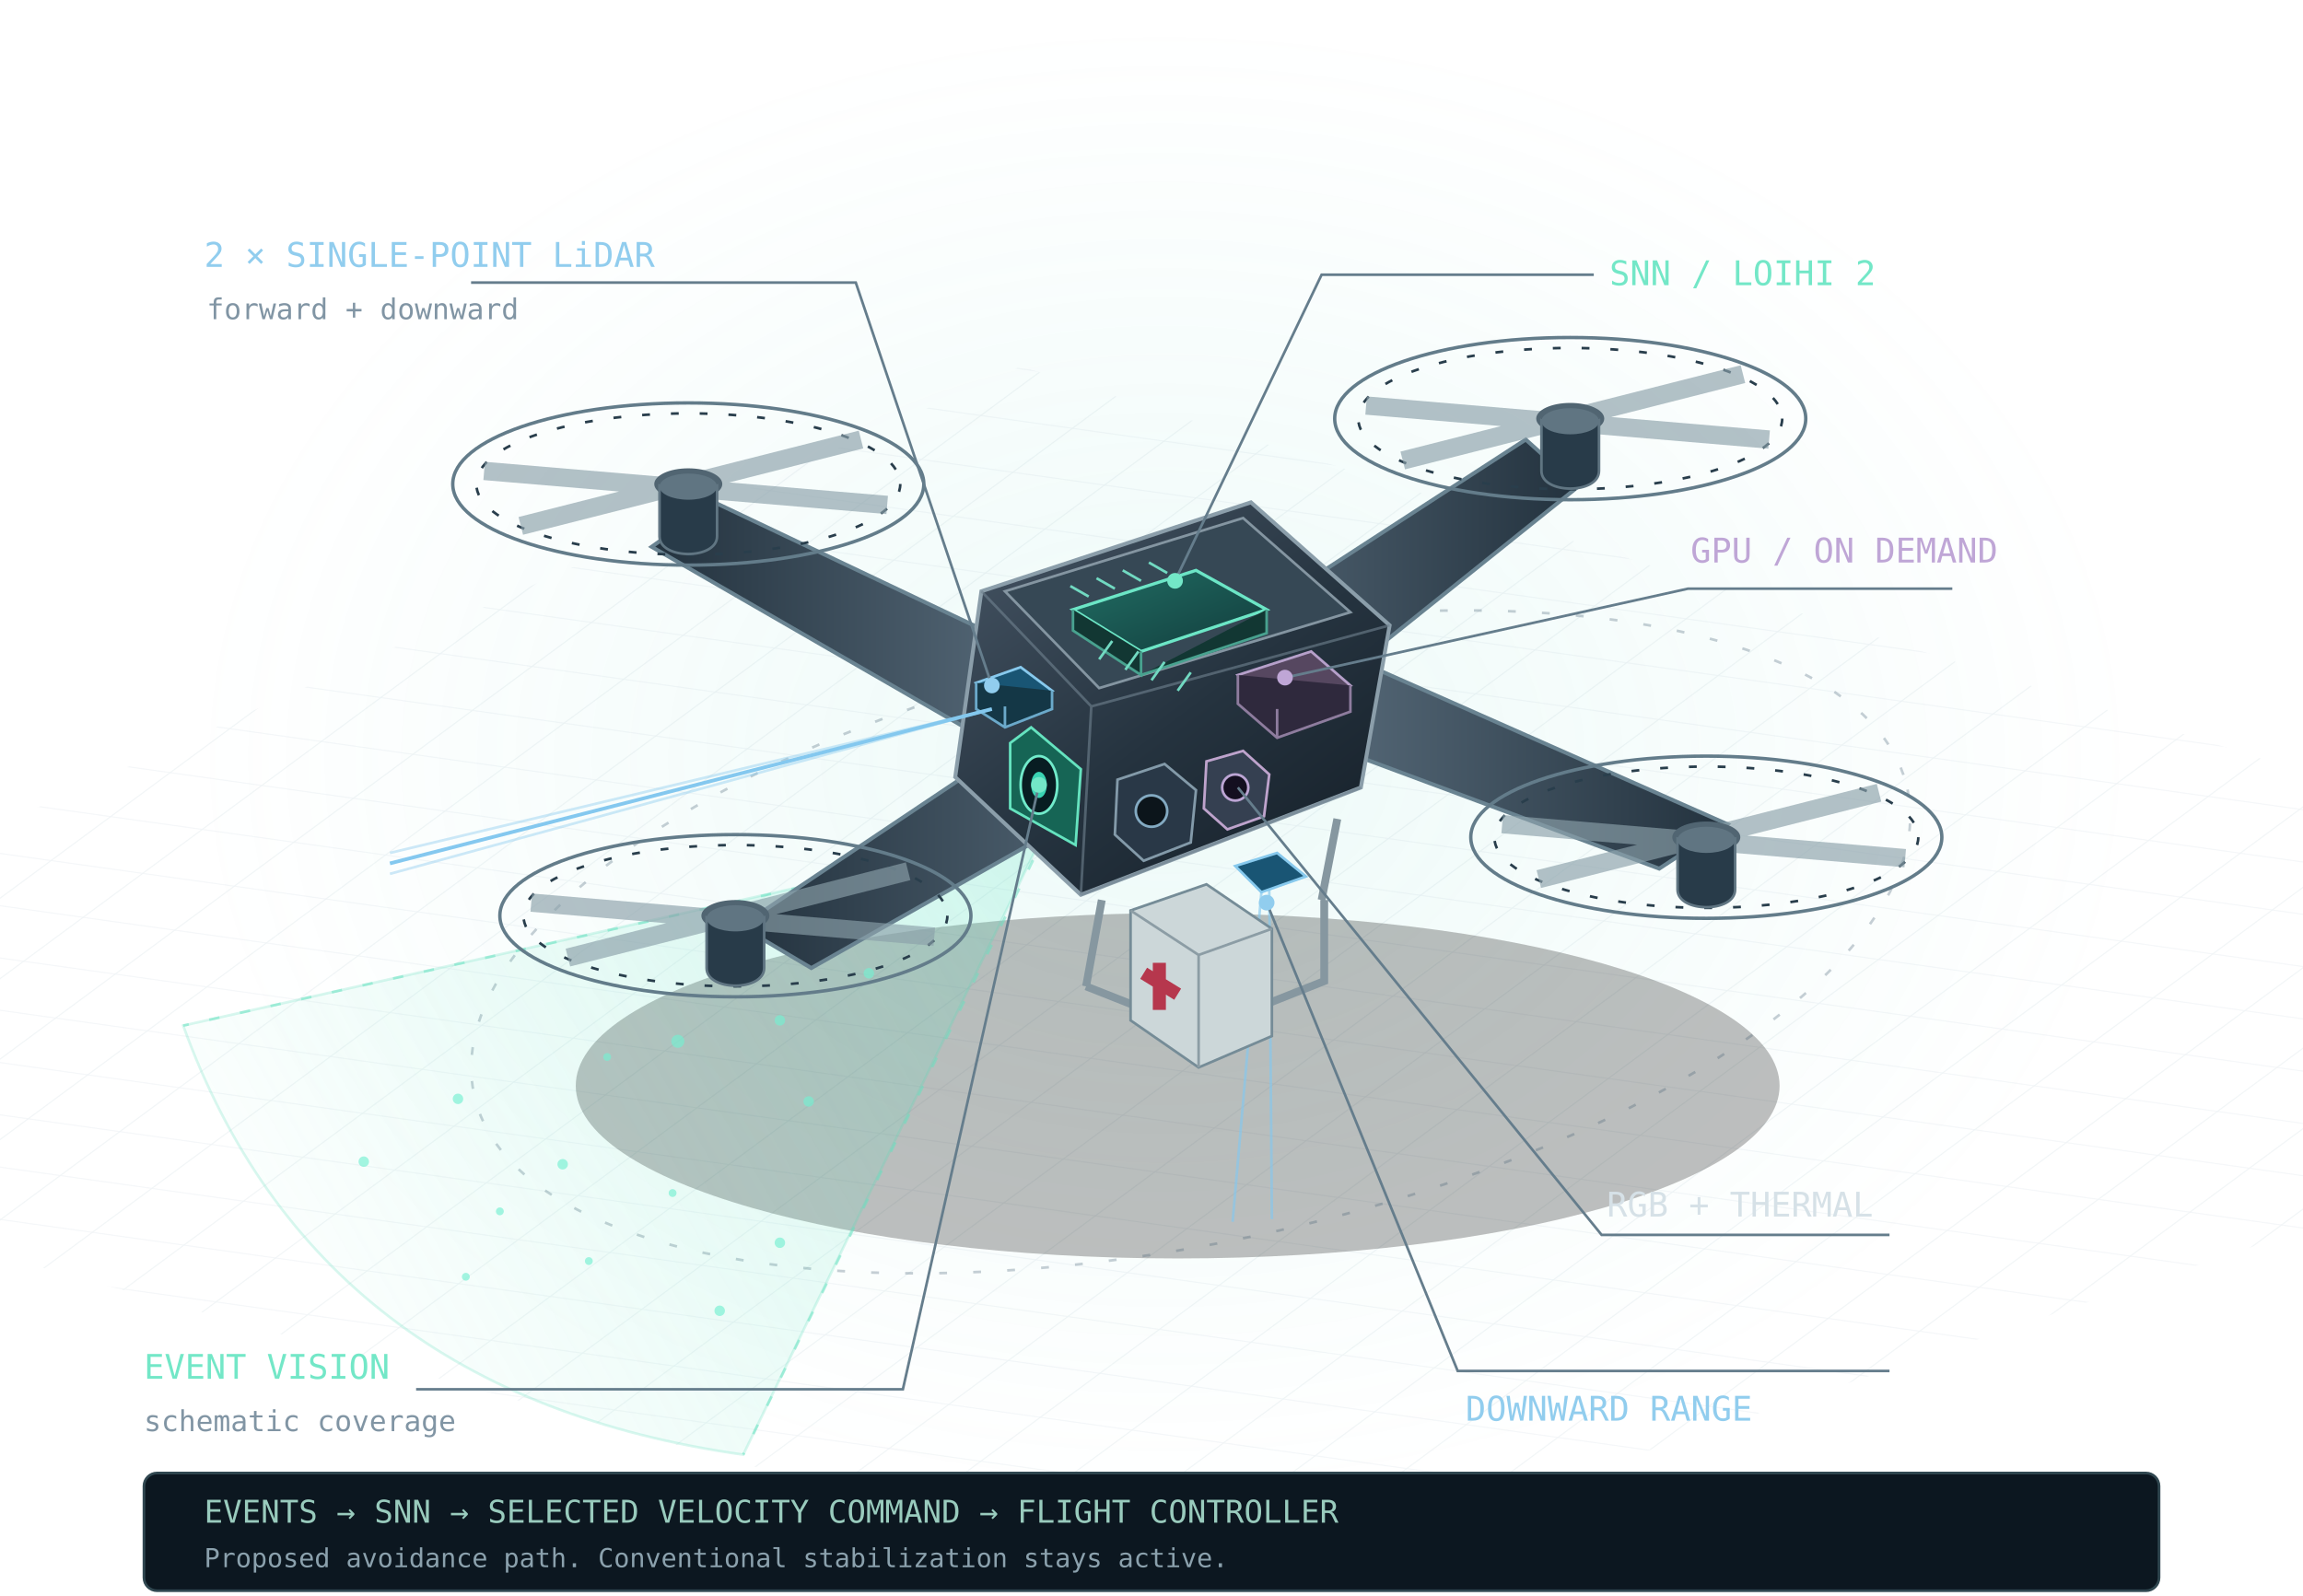
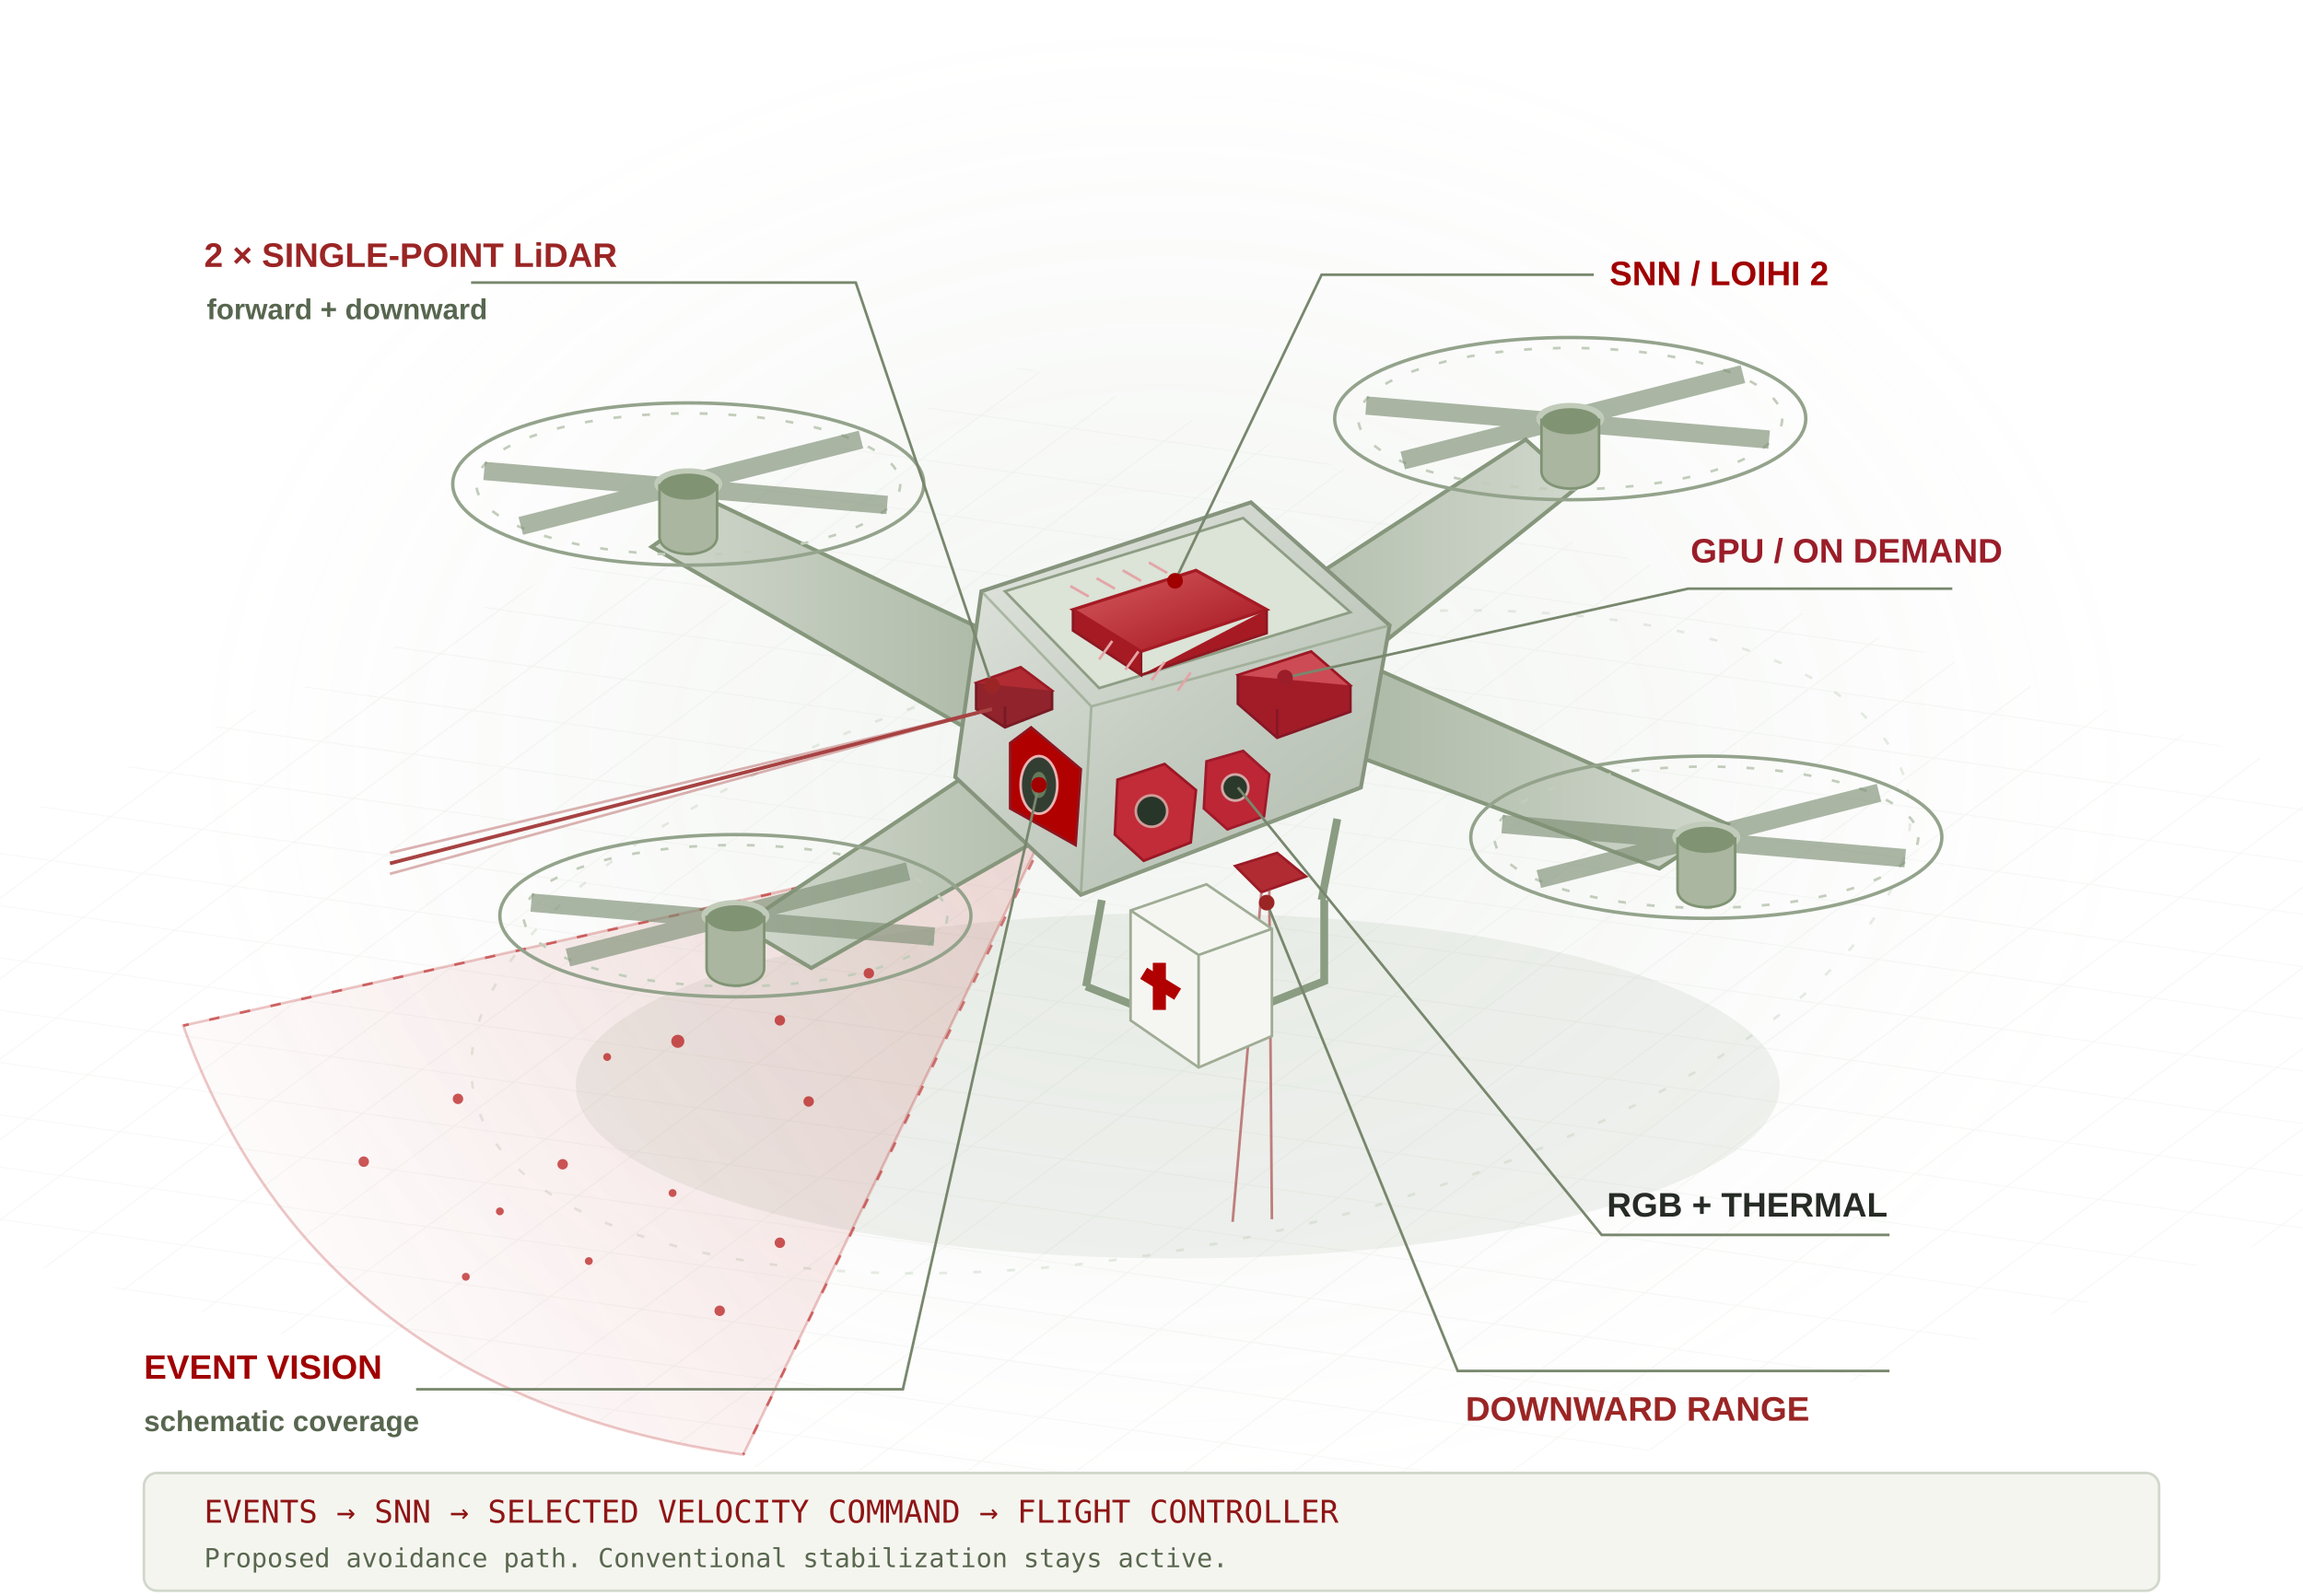
<svg xmlns="http://www.w3.org/2000/svg" viewBox="0 0 880 610" fill="none">
  <defs>
    <linearGradient id="body" x1="370" y1="180" x2="520" y2="380" gradientUnits="userSpaceOnUse">
-       <stop stop-color="#4a5969" />
-       <stop offset=".5" stop-color="#25333f" />
-       <stop offset="1" stop-color="#101820" />
+       <stop stop-color="#e5e8e3" />
+       <stop offset=".5" stop-color="#c5cdc2" />
+       <stop offset="1" stop-color="#aeb9aa" />
    </linearGradient>
    <linearGradient id="arm" x1="0" x2="1">
-       <stop stop-color="#23323e" />
-       <stop offset=".5" stop-color="#617585" />
-       <stop offset="1" stop-color="#23323e" />
+       <stop stop-color="#d0d7cc" />
+       <stop offset=".5" stop-color="#a2b09b" />
+       <stop offset="1" stop-color="#d0d7cc" />
    </linearGradient>
    <linearGradient id="vision" x1="420" y1="310" x2="75" y2="510" gradientUnits="userSpaceOnUse">
-       <stop stop-color="#61e4c2" stop-opacity=".25" />
-       <stop offset="1" stop-color="#61e4c2" stop-opacity="0" />
+       <stop stop-color="#b00000" stop-opacity=".14" />
+       <stop offset="1" stop-color="#b00000" stop-opacity="0" />
    </linearGradient>
    <linearGradient id="chip" x1="0" y1="0" x2="1" y2="1">
-       <stop stop-color="#216e64" />
-       <stop offset="1" stop-color="#123c3c" />
+       <stop stop-color="#d65b60" />
+       <stop offset="1" stop-color="#a3131c" />
    </linearGradient>
    <radialGradient id="halo">
-       <stop stop-color="#4ecfbc" stop-opacity=".1" />
-       <stop offset="1" stop-color="#4ecfbc" stop-opacity="0" />
+       <stop stop-color="#78956e" stop-opacity=".1" />
+       <stop offset="1" stop-color="#78956e" stop-opacity="0" />
    </radialGradient>
    <pattern id="grid" width="35" height="35" patternUnits="userSpaceOnUse" patternTransform="matrix(1 .14 -.65 .48 100 300)">
-       <path d="M35 0H0V35" stroke="#84a3b0" stroke-opacity=".12" stroke-width="1" />
+       <path d="M35 0H0V35" stroke="#a8b8a1" stroke-opacity=".12" stroke-width="1" />
    </pattern>
    <g id="rotor">
-       <ellipse rx="90" ry="31" stroke="#637c8a" stroke-width="1.3" />
-       <ellipse rx="81" ry="27" stroke="#293e4c" stroke-dasharray="3 8" />
-       <path d="M-78-5 76 8M-64 16 66-17" stroke="#8ba0aa" stroke-opacity=".65" stroke-width="7" />
-       <ellipse rx="13" ry="6" fill="#516572" />
-       <path d="M-11 0v20c0 9 22 9 22 0V0" fill="#283b49" stroke="#607582" />
-       <ellipse cy="1" rx="11" ry="5" fill="#607582" />
+       <ellipse rx="90" ry="31" stroke="#94a38c" stroke-width="1.3" />
+       <ellipse rx="81" ry="27" stroke="#c2cdbb" stroke-dasharray="3 8" />
+       <path d="M-78-5 76 8M-64 16 66-17" stroke="#7e8f75" stroke-opacity=".65" stroke-width="7" />
+       <ellipse rx="13" ry="6" fill="#c1cbb9" />
+       <path d="M-11 0v20c0 9 22 9 22 0V0" fill="#aab69f" stroke="#809474" />
+       <ellipse cy="1" rx="11" ry="5" fill="#809474" />
    </g>
  </defs>
  <ellipse cx="445" cy="290" rx="370" ry="280" fill="url(#halo)" />
  <path d="M0 315 390 140l490 155v175L465 610 0 480Z" fill="url(#grid)" />
-   <ellipse cx="450" cy="415" rx="230" ry="66" fill="#000" opacity=".25" />
-   <ellipse cx="455" cy="360" rx="280" ry="115" stroke="#456071" stroke-opacity=".3" stroke-dasharray="3 10" transform="rotate(-12 455 360)" />
-   <path d="M399 318 70 392Q121 533 284 556Z" fill="url(#vision)" stroke="#55dbb7" stroke-opacity=".22" />
-   <path d="m400 318-330 74m330-74-116 238" stroke="#65e3c0" stroke-opacity=".5" stroke-dasharray="4 8" />
-   <g fill="#74efd1" opacity=".65">
+   <ellipse cx="450" cy="415" rx="230" ry="66" fill="#738269" opacity=".10" />
+   <ellipse cx="455" cy="360" rx="280" ry="115" stroke="#adbea6" stroke-opacity=".3" stroke-dasharray="3 10" transform="rotate(-12 455 360)" />
+   <path d="M399 318 70 392Q121 533 284 556Z" fill="url(#vision)" stroke="#b00000" stroke-opacity=".22" />
+   <path d="m400 318-330 74m330-74-116 238" stroke="#b00000" stroke-opacity=".5" stroke-dasharray="4 8" />
+   <g fill="#b00000" opacity=".65">
    <circle cx="175" cy="420" r="2" />
    <circle cx="215" cy="445" r="2" />
    <circle cx="259" cy="398" r="2.5" />
    <circle cx="225" cy="482" r="1.5" />
    <circle cx="298" cy="390" r="2" />
    <circle cx="178" cy="488" r="1.5" />
    <circle cx="298" cy="475" r="2" />
    <circle cx="257" cy="456" r="1.5" />
    <circle cx="309" cy="421" r="2" />
    <circle cx="139" cy="444" r="2" />
    <circle cx="191" cy="463" r="1.5" />
    <circle cx="275" cy="501" r="2" />
    <circle cx="332" cy="372" r="2" />
    <circle cx="232" cy="404" r="1.5" />
  </g>
-   <g stroke="#698391" stroke-width="1.5">
+   <g stroke="#86977c" stroke-width="1.5">
    <path d="m391 248-118-56-24 17 130 75M489 229l94-61 20 18-101 81" fill="url(#arm)" />
    <path d="m395 279-112 75 27 16 113-64M497 281l137 51 26-17-147-65" fill="url(#arm)" />
  </g>
  <g>
    <use href="#rotor" transform="translate(263 185)" />
    <use href="#rotor" transform="translate(600 160)" />
    <use href="#rotor" transform="translate(281 350)" />
    <use href="#rotor" transform="translate(652 320)" />
  </g>
-   <path d="m375 226 103-34 53 47-11 62-107 41-48-45Z" fill="url(#body)" stroke="#8b9eaa" stroke-width="1.5" />
-   <path d="m375 226 42 44 114-31M417 270l-4 72m107-41-107 41" stroke="#708390" stroke-opacity=".6" />
-   <path d="m384 226 91-28 41 36-96 29Z" fill="#364855" stroke="#8495a1" />
-   <path d="m410 233 47-15 27 15-48 16Z" fill="url(#chip)" stroke="#6ce6c6" stroke-width="1.2" />
-   <path d="m410 233v8l26 17v-9m48-16v9l-48 16" fill="#123733" stroke="#48a28f" />
-   <g stroke="#71d9c1" stroke-width="1">
+   <path d="m375 226 103-34 53 47-11 62-107 41-48-45Z" fill="url(#body)" stroke="#86947d" stroke-width="1.5" />
+   <path d="m375 226 42 44 114-31M417 270l-4 72m107-41-107 41" stroke="#8c9e82" stroke-opacity=".6" />
+   <path d="m384 226 91-28 41 36-96 29Z" fill="#dce3d7" stroke="#8e9d84" />
+   <path d="m410 233 47-15 27 15-48 16Z" fill="url(#chip)" stroke="#a51b24" stroke-width="1.2" />
+   <path d="m410 233v8l26 17v-9m48-16v9l-48 16" fill="#a61a23" stroke="#8d1821" />
+   <g stroke="#e3a5a7" stroke-width="1">
    <path d="m416 228-7-4m17 1-7-4m17 1-7-4m17 1-7-4m-14 30-5 7m15-3-5 7m15-3-5 7m15-3-5 7" />
  </g>
-   <path d="m473 258 28-9 15 13-28 9Z" fill="#564760" stroke="#b6a0ca" />
-   <path d="m473 258v11l15 13 28-10v-10m-28 9v11" fill="#2f293d" stroke="#8e7c9e" />
-   <path d="m394 278 19 16-2 29-25-14v-25Z" fill="#166555" stroke="#65e3bf" />
-   <ellipse cx="397" cy="300" rx="7" ry="11" fill="#081d22" stroke="#71ebcb" />
-   <ellipse cx="397" cy="300" rx="3" ry="5" fill="#3ad4b3" />
-   <path d="m427 298 18-6 12 10-2 20-18 7-11-10Z" fill="#293847" stroke="#839aa9" />
-   <circle cx="440" cy="310" r="6" fill="#0c151b" stroke="#83aac2" />
-   <path d="m461 291 14-4 10 9-2 16-14 5-9-8Z" fill="#354051" stroke="#bea3cc" />
-   <circle cx="472" cy="301" r="5" fill="#140f20" stroke="#bca5d4" />
-   <path d="m373 261 17-6 12 9-18 6Z" fill="#195574" stroke="#87c9ed" />
-   <path d="m373 261v10l11 7 18-7v-7m-18 6v8" fill="#143746" stroke="#6ba9ca" />
-   <path d="M379 271 149 330" stroke="#84c8ef" stroke-width="1.4" />
-   <path d="m379 271-230 55m230-55-230 63" stroke="#84c8ef" stroke-opacity=".4" />
-   <path d="m472 331 16-5 11 9-17 6Z" fill="#195574" stroke="#87c9ed" />
-   <path d="m482 341-11 126m14-127 1 126" stroke="#84c8ef" stroke-opacity=".65" />
-   <path d="m421 344-6 33m96-64-6 31m-90 33 43 17 48-19v-31" stroke="#8697a0" stroke-width="3" />
-   <path d="m432 348 29-10 25 17v41l-28 12-26-18Z" fill="#ccd7d9" stroke="#758c97" />
-   <path d="m432 348 26 17 28-10m-28 10v43" stroke="#8c9da5" />
-   <path d="M443 368v18m-6-14 13 8" stroke="#b6374d" stroke-width="5" />
-   <g stroke="#657d8c" stroke-width="1">
+   <path d="m473 258 28-9 15 13-28 9Z" fill="#cd4b54" stroke="#9d1723" />
+   <path d="m473 258v11l15 13 28-10v-10m-28 9v11" fill="#a21c27" stroke="#861725" />
+   <path d="m394 278 19 16-2 29-25-14v-25Z" fill="#b00000" stroke="#8e1520" />
+   <ellipse cx="397" cy="300" rx="7" ry="11" fill="#333e33" stroke="#e9b3b3" />
+   <ellipse cx="397" cy="300" rx="3" ry="5" fill="#647b5c" />
+   <path d="m427 298 18-6 12 10-2 20-18 7-11-10Z" fill="#c22b38" stroke="#9a1724" />
+   <circle cx="440" cy="310" r="6" fill="#273629" stroke="#cf9b97" />
+   <path d="m461 291 14-4 10 9-2 16-14 5-9-8Z" fill="#bd2635" stroke="#9f1a2b" />
+   <circle cx="472" cy="301" r="5" fill="#2b392a" stroke="#d1a8a6" />
+   <path d="m373 261 17-6 12 9-18 6Z" fill="#b12b33" stroke="#9b1b26" />
+   <path d="m373 261v10l11 7 18-7v-7m-18 6v8" fill="#91232c" stroke="#781a23" />
+   <path d="M379 271 149 330" stroke="#a74242" stroke-width="1.4" />
+   <path d="m379 271-230 55m230-55-230 63" stroke="#a74242" stroke-opacity=".4" />
+   <path d="m472 331 16-5 11 9-17 6Z" fill="#b12b33" stroke="#9b1b26" />
+   <path d="m482 341-11 126m14-127 1 126" stroke="#a74242" stroke-opacity=".65" />
+   <path d="m421 344-6 33m96-64-6 31m-90 33 43 17 48-19v-31" stroke="#8a9c82" stroke-width="3" />
+   <path d="m432 348 29-10 25 17v41l-28 12-26-18Z" fill="#f5f6f2" stroke="#a0ac95" />
+   <path d="m432 348 26 17 28-10m-28 10v43" stroke="#9dab93" />
+   <path d="M443 368v18m-6-14 13 8" stroke="#b00000" stroke-width="5" />
+   <g stroke="#78876d" stroke-width="1">
    <path d="M449 222 505 105h104" />
    <path d="M379 262 327 108H180" />
    <path d="M397 300 345 531H159" />
    <path d="M491 259 645 225h101" />
    <path d="M473 301 612 472h110" />
    <path d="M484 345 557 524h165" />
  </g>
-   <g fill="#d6e1e7" font-family="monospace" font-size="13">
-     <text x="615" y="109" fill="#73e7c7">SNN / LOIHI 2</text>
-     <text x="78" y="102" fill="#91cdee">2 × SINGLE-POINT LiDAR</text>
-     <text x="79" y="122" fill="#8195a4" font-size="11">forward + downward</text>
-     <text x="55" y="527" fill="#73e7c7">EVENT VISION</text>
-     <text x="55" y="547" fill="#8195a4" font-size="11">schematic coverage</text>
-     <text x="646" y="215" fill="#bfa6d6">GPU / ON DEMAND</text>
+   <g fill="#262b25" font-family="Arial, Helvetica, sans-serif" font-weight="600" font-size="13">
+     <text x="615" y="109" fill="#a00000">SNN / LOIHI 2</text>
+     <text x="78" y="102" fill="#9b2525">2 × SINGLE-POINT LiDAR</text>
+     <text x="79" y="122" fill="#57664e" font-size="11">forward + downward</text>
+     <text x="55" y="527" fill="#a00000">EVENT VISION</text>
+     <text x="55" y="547" fill="#57664e" font-size="11">schematic coverage</text>
+     <text x="646" y="215" fill="#9a1d29">GPU / ON DEMAND</text>
    <text x="614" y="465">RGB + THERMAL</text>
-     <text x="560" y="543" fill="#91cdee">DOWNWARD RANGE</text>
+     <text x="560" y="543" fill="#9b2525">DOWNWARD RANGE</text>
  </g>
-   <g fill="#73e7c7">
+   <g fill="#a00000">
    <circle cx="449" cy="222" r="3" />
    <circle cx="397" cy="300" r="3" />
  </g>
-   <g fill="#91cdee">
+   <g fill="#9b2525">
    <circle cx="379" cy="262" r="3" />
    <circle cx="484" cy="345" r="3" />
  </g>
-   <circle cx="491" cy="259" r="3" fill="#bfa6d6" />
-   <rect x="55" y="563" width="770" height="45" rx="5" fill="#0c1720" stroke="#304750" />
+   <circle cx="491" cy="259" r="3" fill="#9a1d29" />
+   <rect x="55" y="563" width="770" height="45" rx="5" fill="#f5f5f0" stroke="#d1d8cb" />
  <g font-family="monospace" font-size="12">
-     <text x="78" y="582" fill="#99cbbd">EVENTS → SNN → SELECTED VELOCITY COMMAND → FLIGHT CONTROLLER</text>
-     <text x="78" y="599" fill="#8ba1ad" font-size="10">Proposed avoidance path. Conventional stabilization stays active.</text>
+     <text x="78" y="582" fill="#8f1515">EVENTS → SNN → SELECTED VELOCITY COMMAND → FLIGHT CONTROLLER</text>
+     <text x="78" y="599" fill="#59684f" font-size="10">Proposed avoidance path. Conventional stabilization stays active.</text>
  </g>
</svg>
